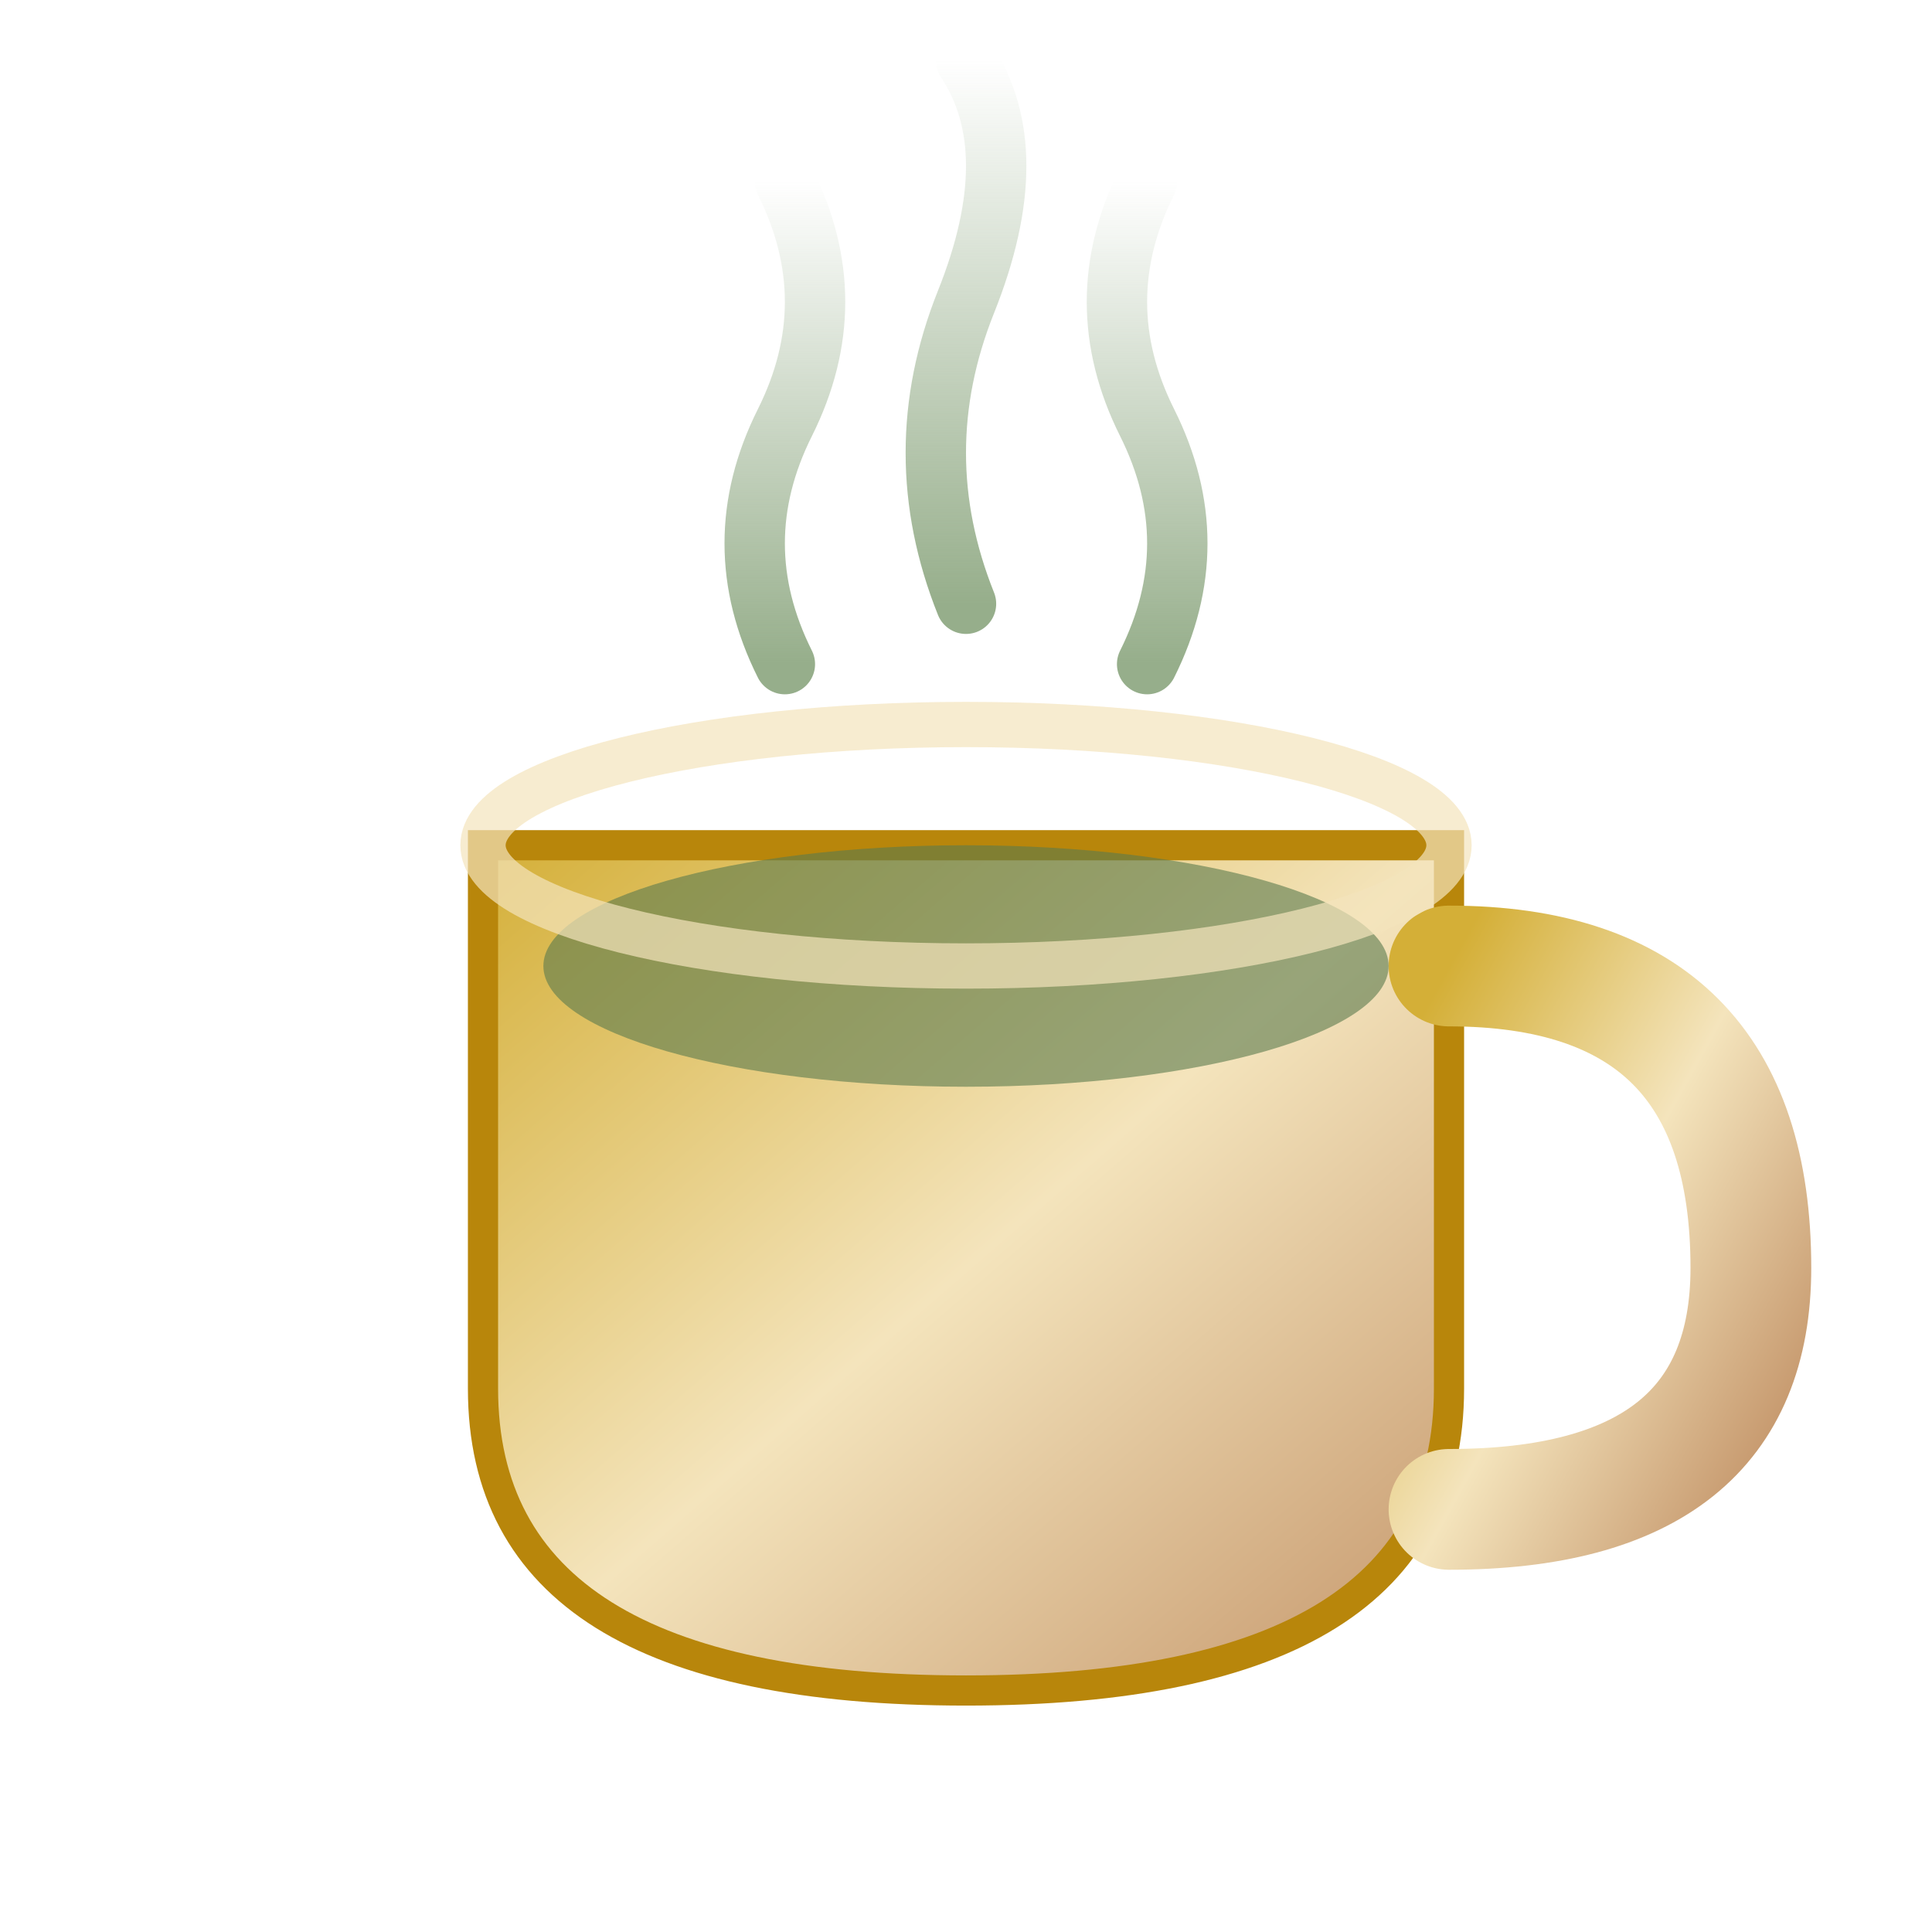
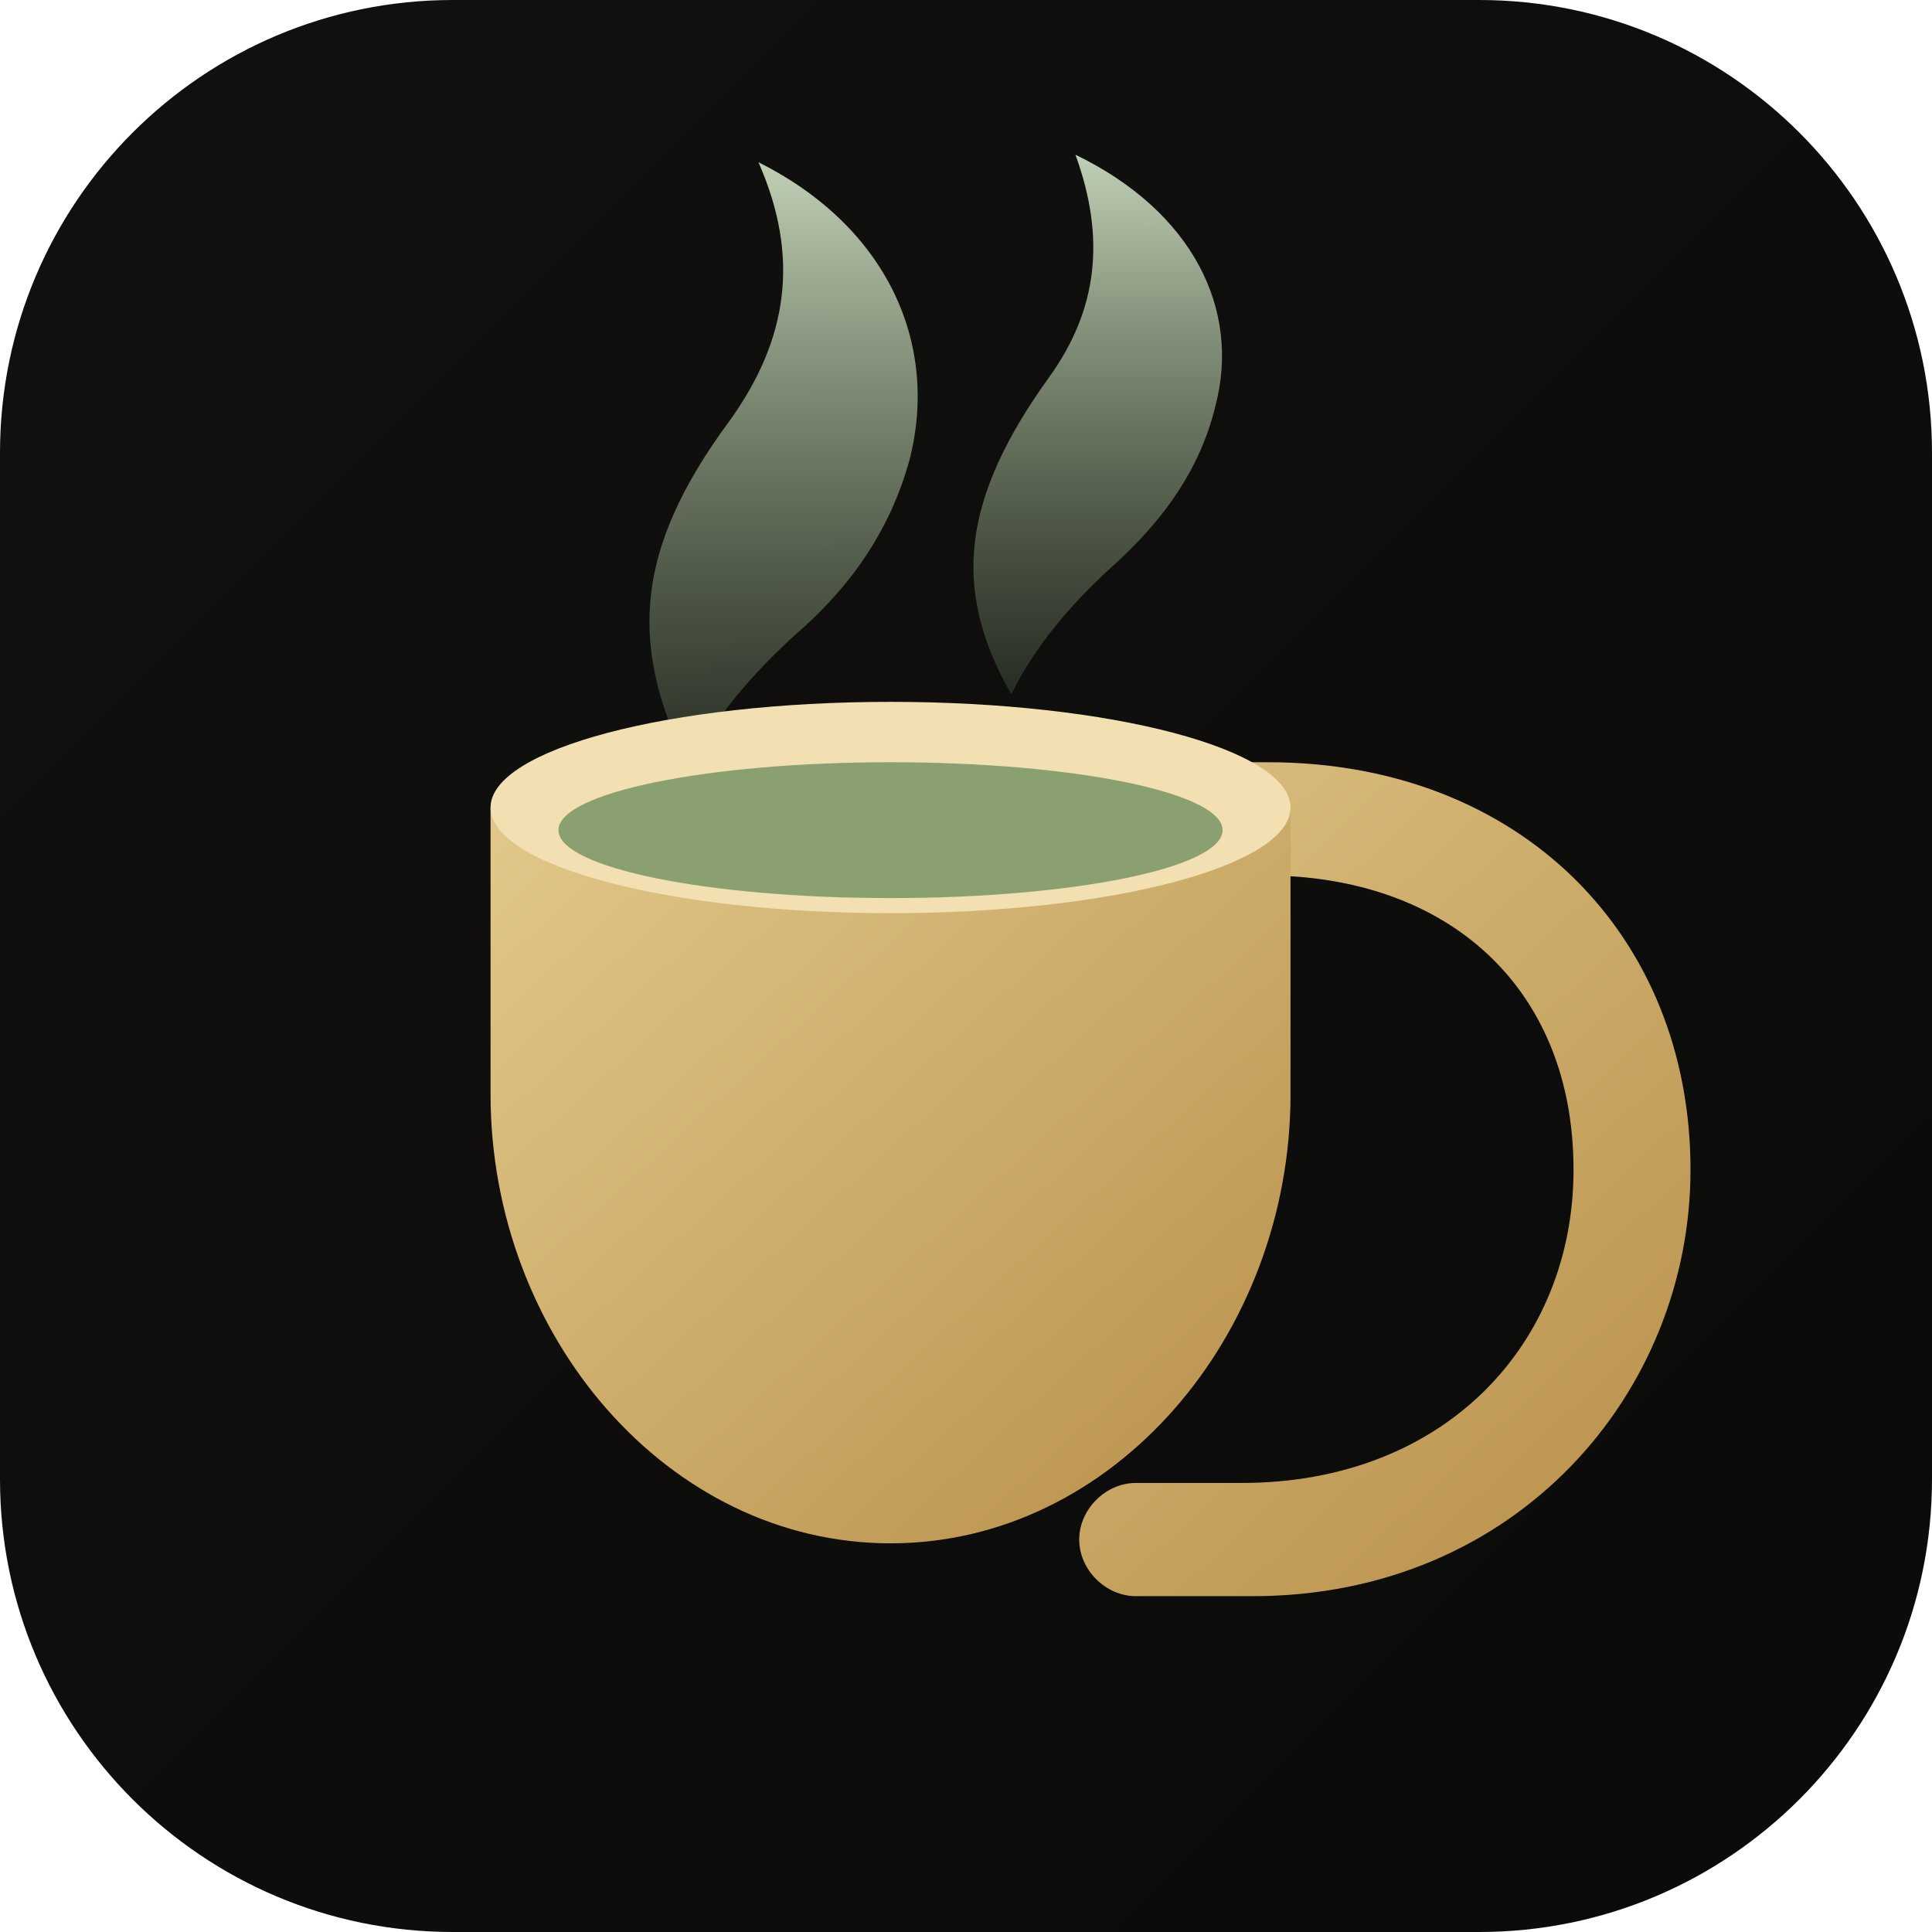
- <svg xmlns="http://www.w3.org/2000/svg" viewBox="0 0 64 64">
+ <svg xmlns="http://www.w3.org/2000/svg" viewBox="0 0 512 512">
  <defs>
-     <linearGradient id="gold" x1="0%" y1="0%" x2="100%" y2="100%">
-       <stop offset="0%" style="stop-color:#d4af37" />
-       <stop offset="50%" style="stop-color:#f4e4bc" />
-       <stop offset="100%" style="stop-color:#c4956a" />
+     <linearGradient id="bg" x1="0" x2="1" y1="0" y2="1">
+       <stop offset="0%" stop-color="#12110f" />
+       <stop offset="100%" stop-color="#0a0a0a" />
    </linearGradient>
-     <linearGradient id="steam" x1="0%" y1="100%" x2="0%" y2="0%">
-       <stop offset="0%" style="stop-color:#7c9a6e;stop-opacity:0.8" />
-       <stop offset="100%" style="stop-color:#7c9a6e;stop-opacity:0" />
+     <linearGradient id="cup" x1="0" x2="1" y1="0" y2="1">
+       <stop offset="0%" stop-color="#e1c88a" />
+       <stop offset="100%" stop-color="#b88f49" />
+     </linearGradient>
+     <linearGradient id="steam" x1="0" x2="0" y1="1" y2="0">
+       <stop offset="0%" stop-color="#8fa87f" stop-opacity="0.2" />
+       <stop offset="100%" stop-color="#cfe0c3" stop-opacity="0.92" />
    </linearGradient>
  </defs>
-   <path d="M26 22 Q24 18 26 14 Q28 10 26 6" stroke="url(#steam)" stroke-width="2" fill="none" stroke-linecap="round" />
-   <path d="M32 20 Q30 15 32 10 Q34 5 32 2" stroke="url(#steam)" stroke-width="2" fill="none" stroke-linecap="round" />
-   <path d="M38 22 Q40 18 38 14 Q36 10 38 6" stroke="url(#steam)" stroke-width="2" fill="none" stroke-linecap="round" />
-   <path d="M16 28 L16 46 Q16 56 32 56 Q48 56 48 46 L48 28 Z" fill="url(#gold)" stroke="#b8860b" stroke-width="1" />
-   <path d="M48 32 Q58 32 58 42 Q58 50 48 50" stroke="url(#gold)" stroke-width="4" fill="none" stroke-linecap="round" />
-   <ellipse cx="32" cy="32" rx="14" ry="4" fill="#5a7a4c" opacity="0.6" />
-   <ellipse cx="32" cy="28" rx="16" ry="4" fill="none" stroke="#f4e4bc" stroke-width="1.5" opacity="0.7" />
+   <rect width="512" height="512" rx="120" fill="url(#bg)" />
+   <path d="M184 206c-18-34-16-60 9-94 16-22 19-44 8-69 34 17 48 48 40 79-5 18-15 33-30 46-21 19-29 35-27 38z" fill="url(#steam)" />
+   <path d="M268 184c-16-28-13-52 10-84 13-18 15-37 7-59 31 15 44 41 37 67-4 16-13 29-26 41-18 16-25 29-28 35z" fill="url(#steam)" />
+   <path d="M212 232h123c49 0 82 30 82 78 0 46-34 83-88 83h-28c-8 0-15 7-15 15s7 15 15 15h31c70 0 116-54 116-113 0-62-45-108-112-108H212v30z" fill="url(#cup)" />
+   <path d="M130 214h212v76c0 64-47 119-106 119S130 354 130 290v-76z" fill="url(#cup)" />
+   <ellipse cx="236" cy="214" rx="106" ry="28" fill="#f2dfb2" />
+   <ellipse cx="236" cy="220" rx="88" ry="18" fill="#6e8e5d" opacity="0.78" />
</svg>
